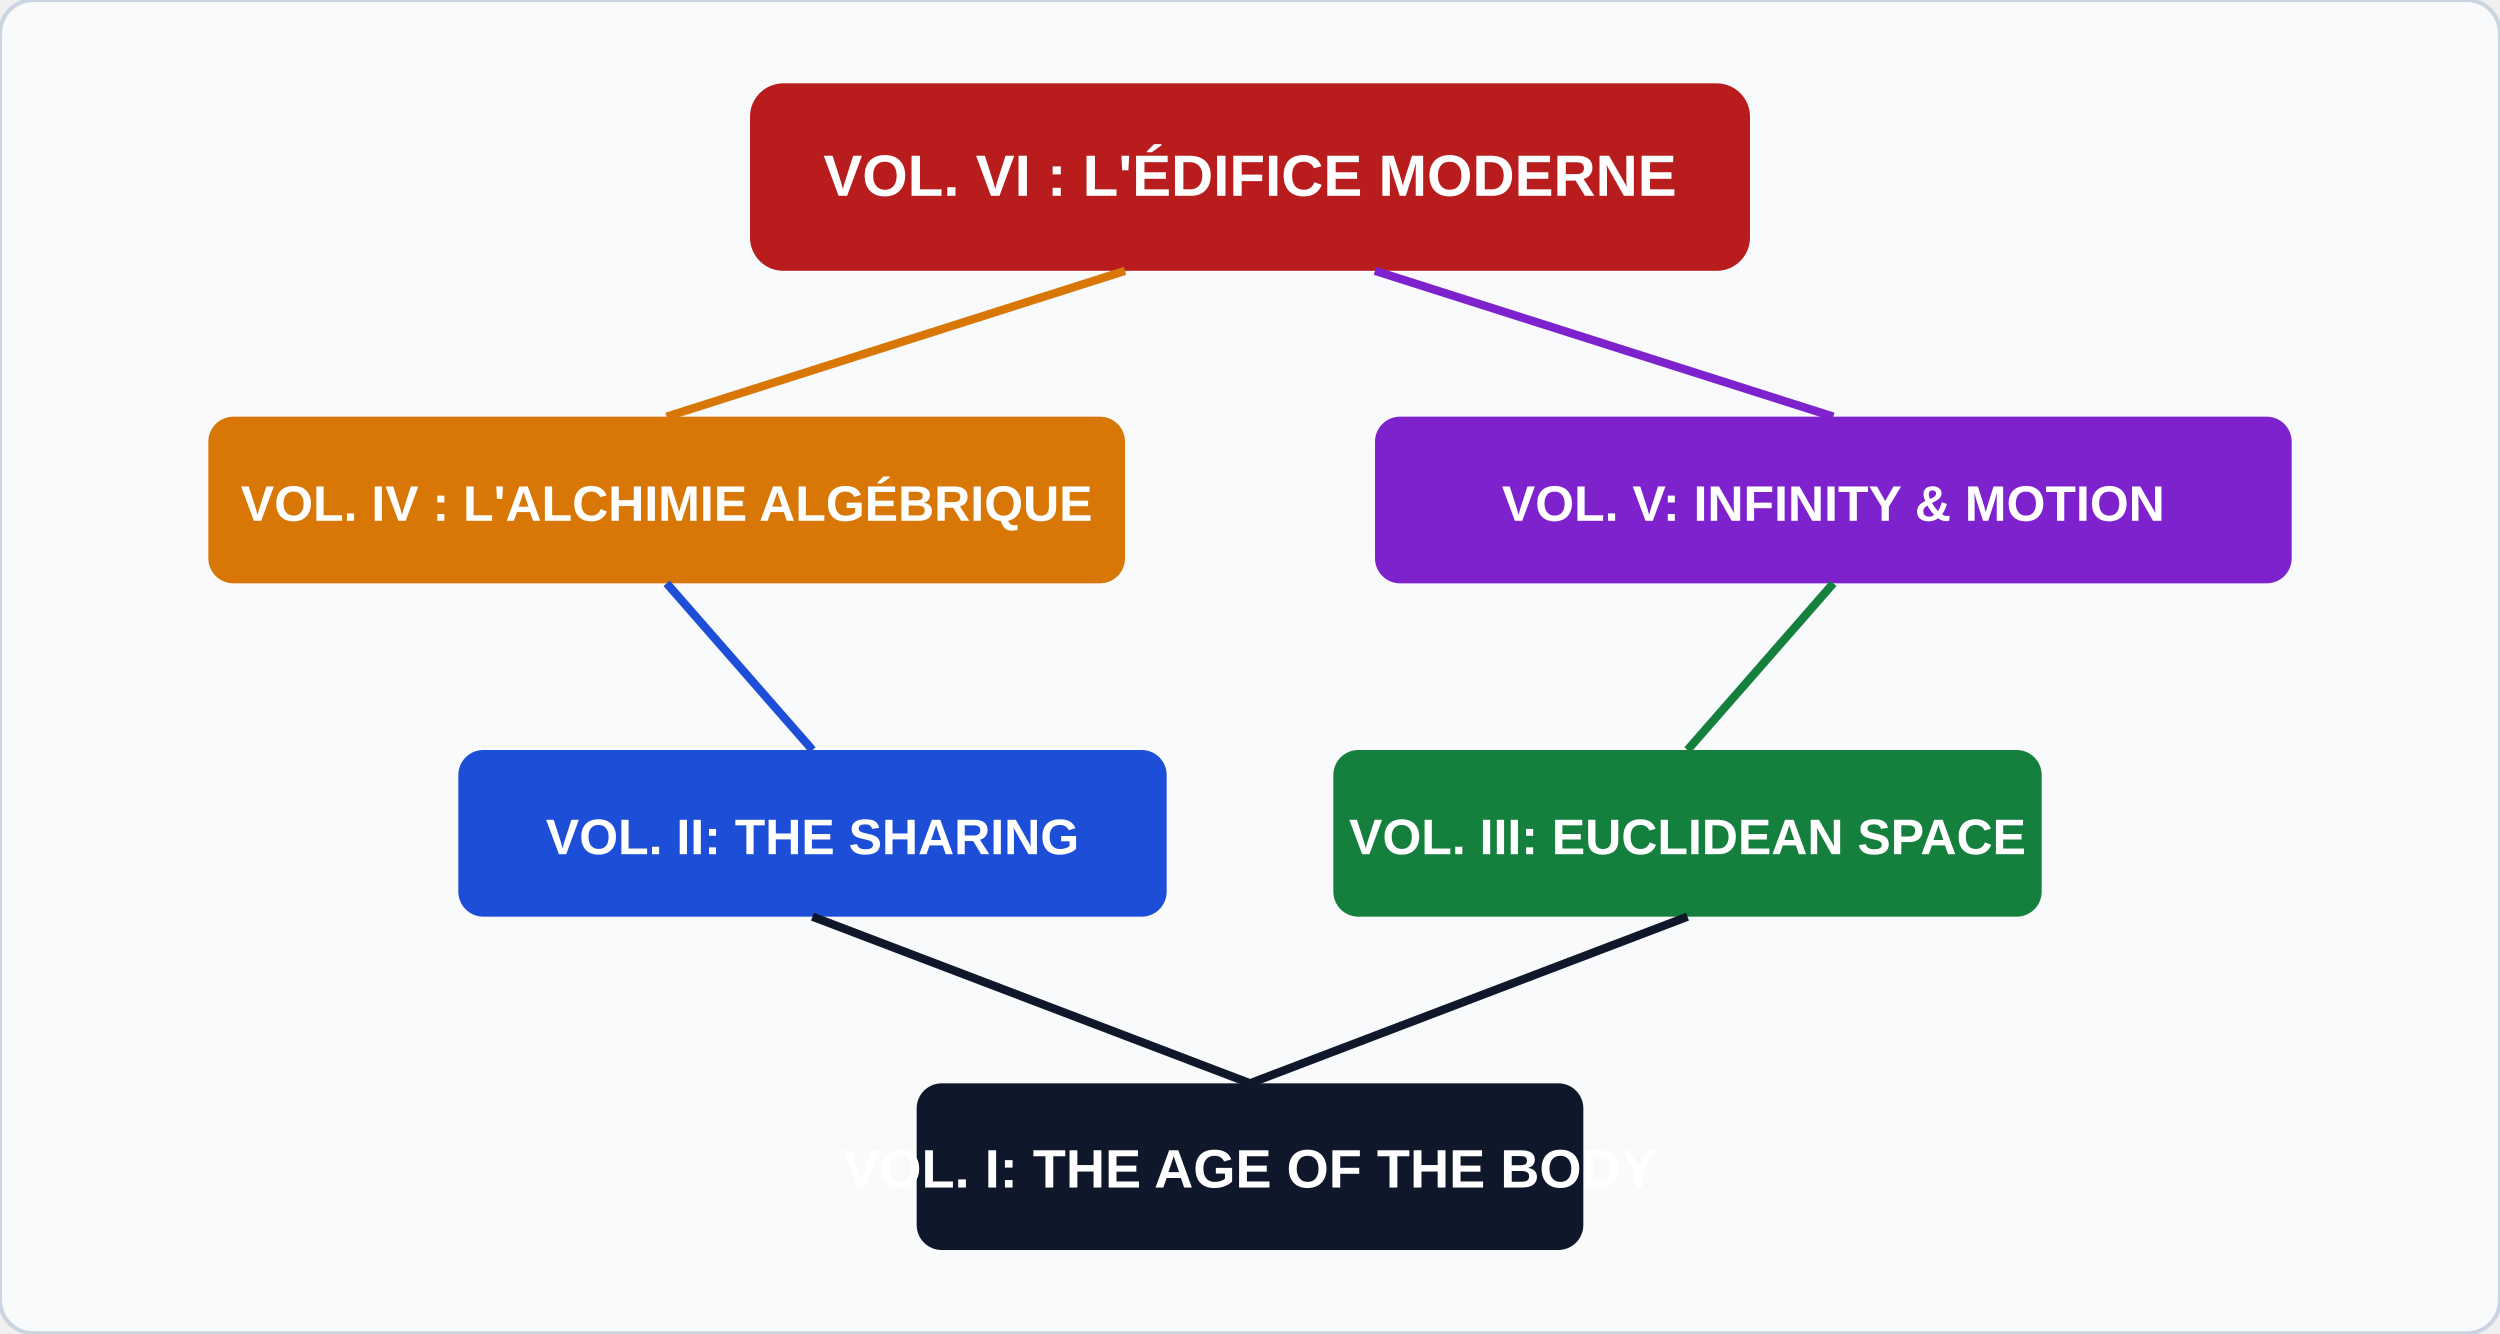
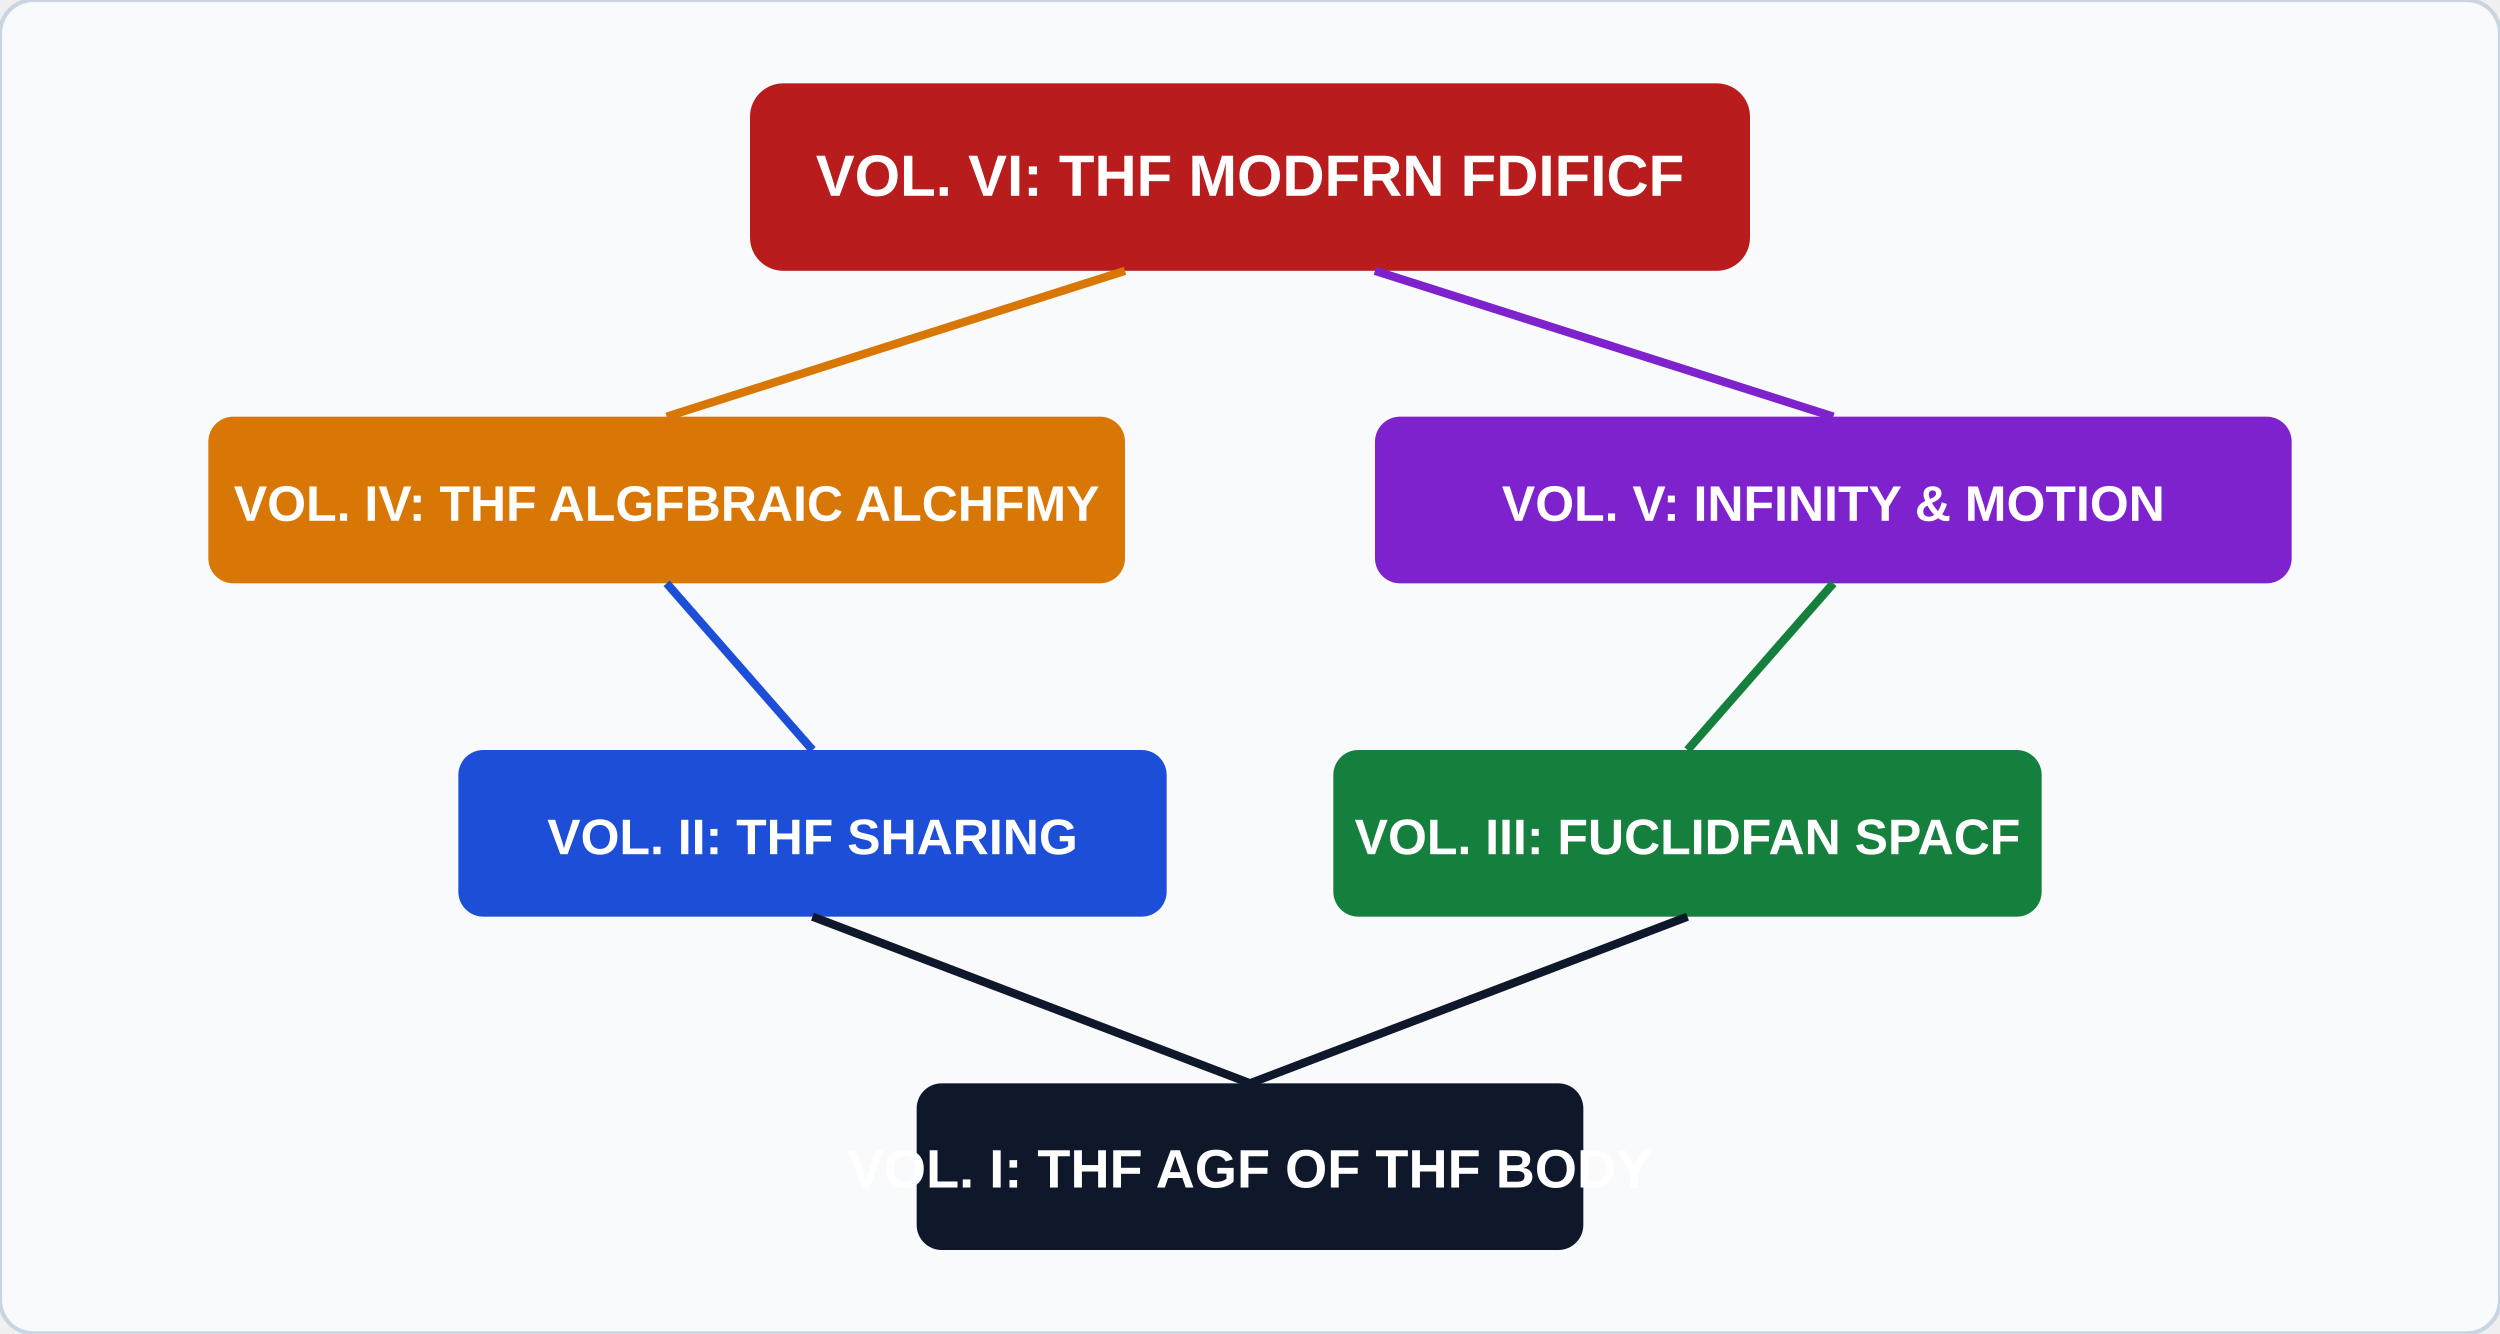
<svg xmlns="http://www.w3.org/2000/svg" viewBox="0 0 600 320" width="100%" height="320">
  <rect width="600" height="320" fill="#f8fafc" rx="8" stroke="#cbd5e1" stroke-width="1" />
  <rect x="220" y="260" width="160" height="40" rx="6" fill="#0f172a" />
-   <text x="300" y="285" font-family="Liberation Sans, sans-serif" font-size="13" font-weight="bold" fill="#ffffff" text-anchor="middle">VOL. I: THE AGE OF THE BODY</text>
+   <text x="300" y="285" font-family="Liberation Sans, sans-serif" font-size="13" font-weight="bold" fill="#ffffff" text-anchor="middle">VOL. I: THF AGF OF THF BODY</text>
  <rect x="110" y="180" width="170" height="40" rx="6" fill="#1d4ed8" />
-   <text x="195" y="205" font-family="Liberation Sans, sans-serif" font-size="12" font-weight="bold" fill="#ffffff" text-anchor="middle">VOL. II: THE SHARING</text>
+   <text x="195" y="205" font-family="Liberation Sans, sans-serif" font-size="12" font-weight="bold" fill="#ffffff" text-anchor="middle">VOL. II: THF SHARING</text>
  <rect x="320" y="180" width="170" height="40" rx="6" fill="#15803d" />
-   <text x="405" y="205" font-family="Liberation Sans, sans-serif" font-size="12" font-weight="bold" fill="#ffffff" text-anchor="middle">VOL. III: EUCLIDEAN SPACE</text>
+   <text x="405" y="205" font-family="Liberation Sans, sans-serif" font-size="12" font-weight="bold" fill="#ffffff" text-anchor="middle">VOL. III: FUCLIDFAN SPACF</text>
  <rect x="50" y="100" width="220" height="40" rx="6" fill="#d97706" />
-   <text x="160" y="125" font-family="Liberation Sans, sans-serif" font-size="12" font-weight="bold" fill="#ffffff" text-anchor="middle">VOL. IV : L'ALCHIMIE ALGÉBRIQUE</text>
+   <text x="160" y="125" font-family="Liberation Sans, sans-serif" font-size="12" font-weight="bold" fill="#ffffff" text-anchor="middle">VOL. IV: THF ALGFBRAIC ALCHFMY</text>
  <rect x="330" y="100" width="220" height="40" rx="6" fill="#7e22ce" />
  <text x="440" y="125" font-family="Liberation Sans, sans-serif" font-size="12" font-weight="bold" fill="#ffffff" text-anchor="middle">VOL. V: INFINITY &amp; MOTION</text>
  <rect x="180" y="20" width="240" height="45" rx="8" fill="#b91c1c" />
-   <text x="300" y="47" font-family="Liberation Sans, sans-serif" font-size="14" font-weight="bold" fill="#ffffff" text-anchor="middle">VOL. VI : L'ÉDIFICE MODERNE</text>
+   <text x="300" y="47" font-family="Liberation Sans, sans-serif" font-size="14" font-weight="bold" fill="#ffffff" text-anchor="middle">VOL. VI: THF MODFRN FDIFICF</text>
  <line x1="300" y1="260" x2="195" y2="220" stroke="#0f172a" stroke-width="2" />
  <line x1="300" y1="260" x2="405" y2="220" stroke="#0f172a" stroke-width="2" />
  <line x1="195" y1="180" x2="160" y2="140" stroke="#1d4ed8" stroke-width="2" />
  <line x1="405" y1="180" x2="440" y2="140" stroke="#15803d" stroke-width="2" />
  <line x1="160" y1="100" x2="270" y2="65" stroke="#d97706" stroke-width="2" />
  <line x1="440" y1="100" x2="330" y2="65" stroke="#7e22ce" stroke-width="2" />
</svg>
